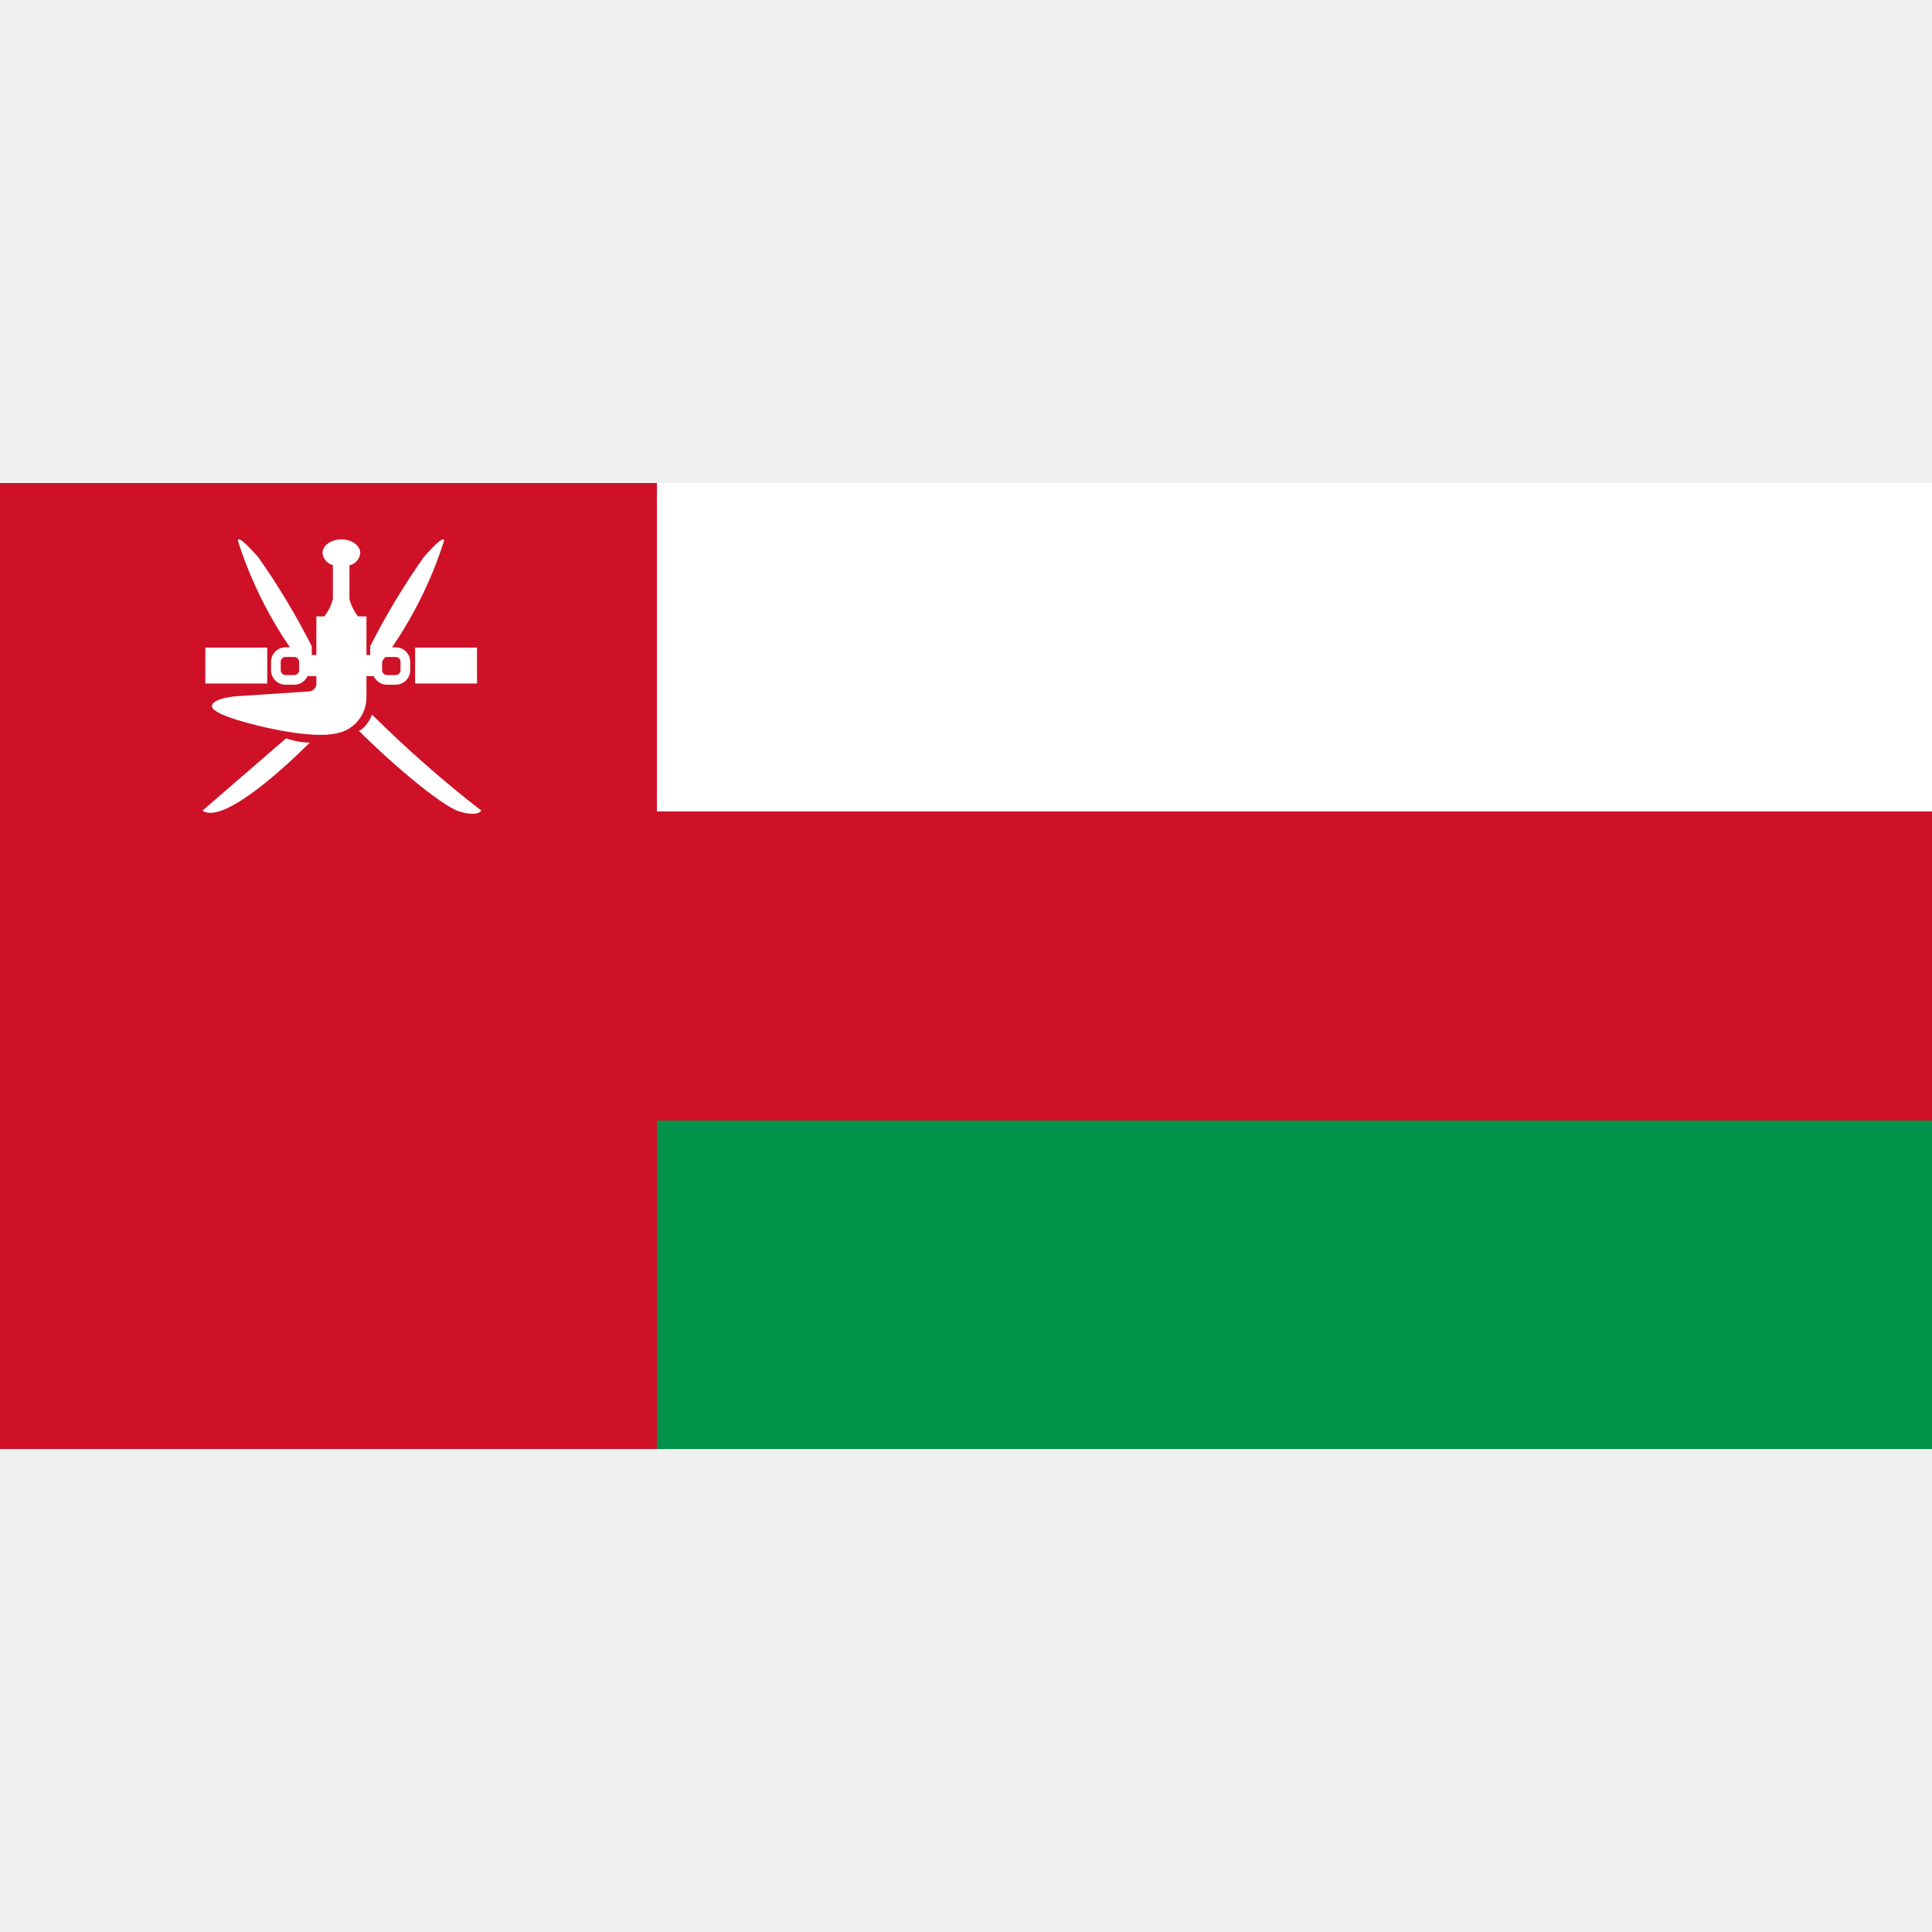
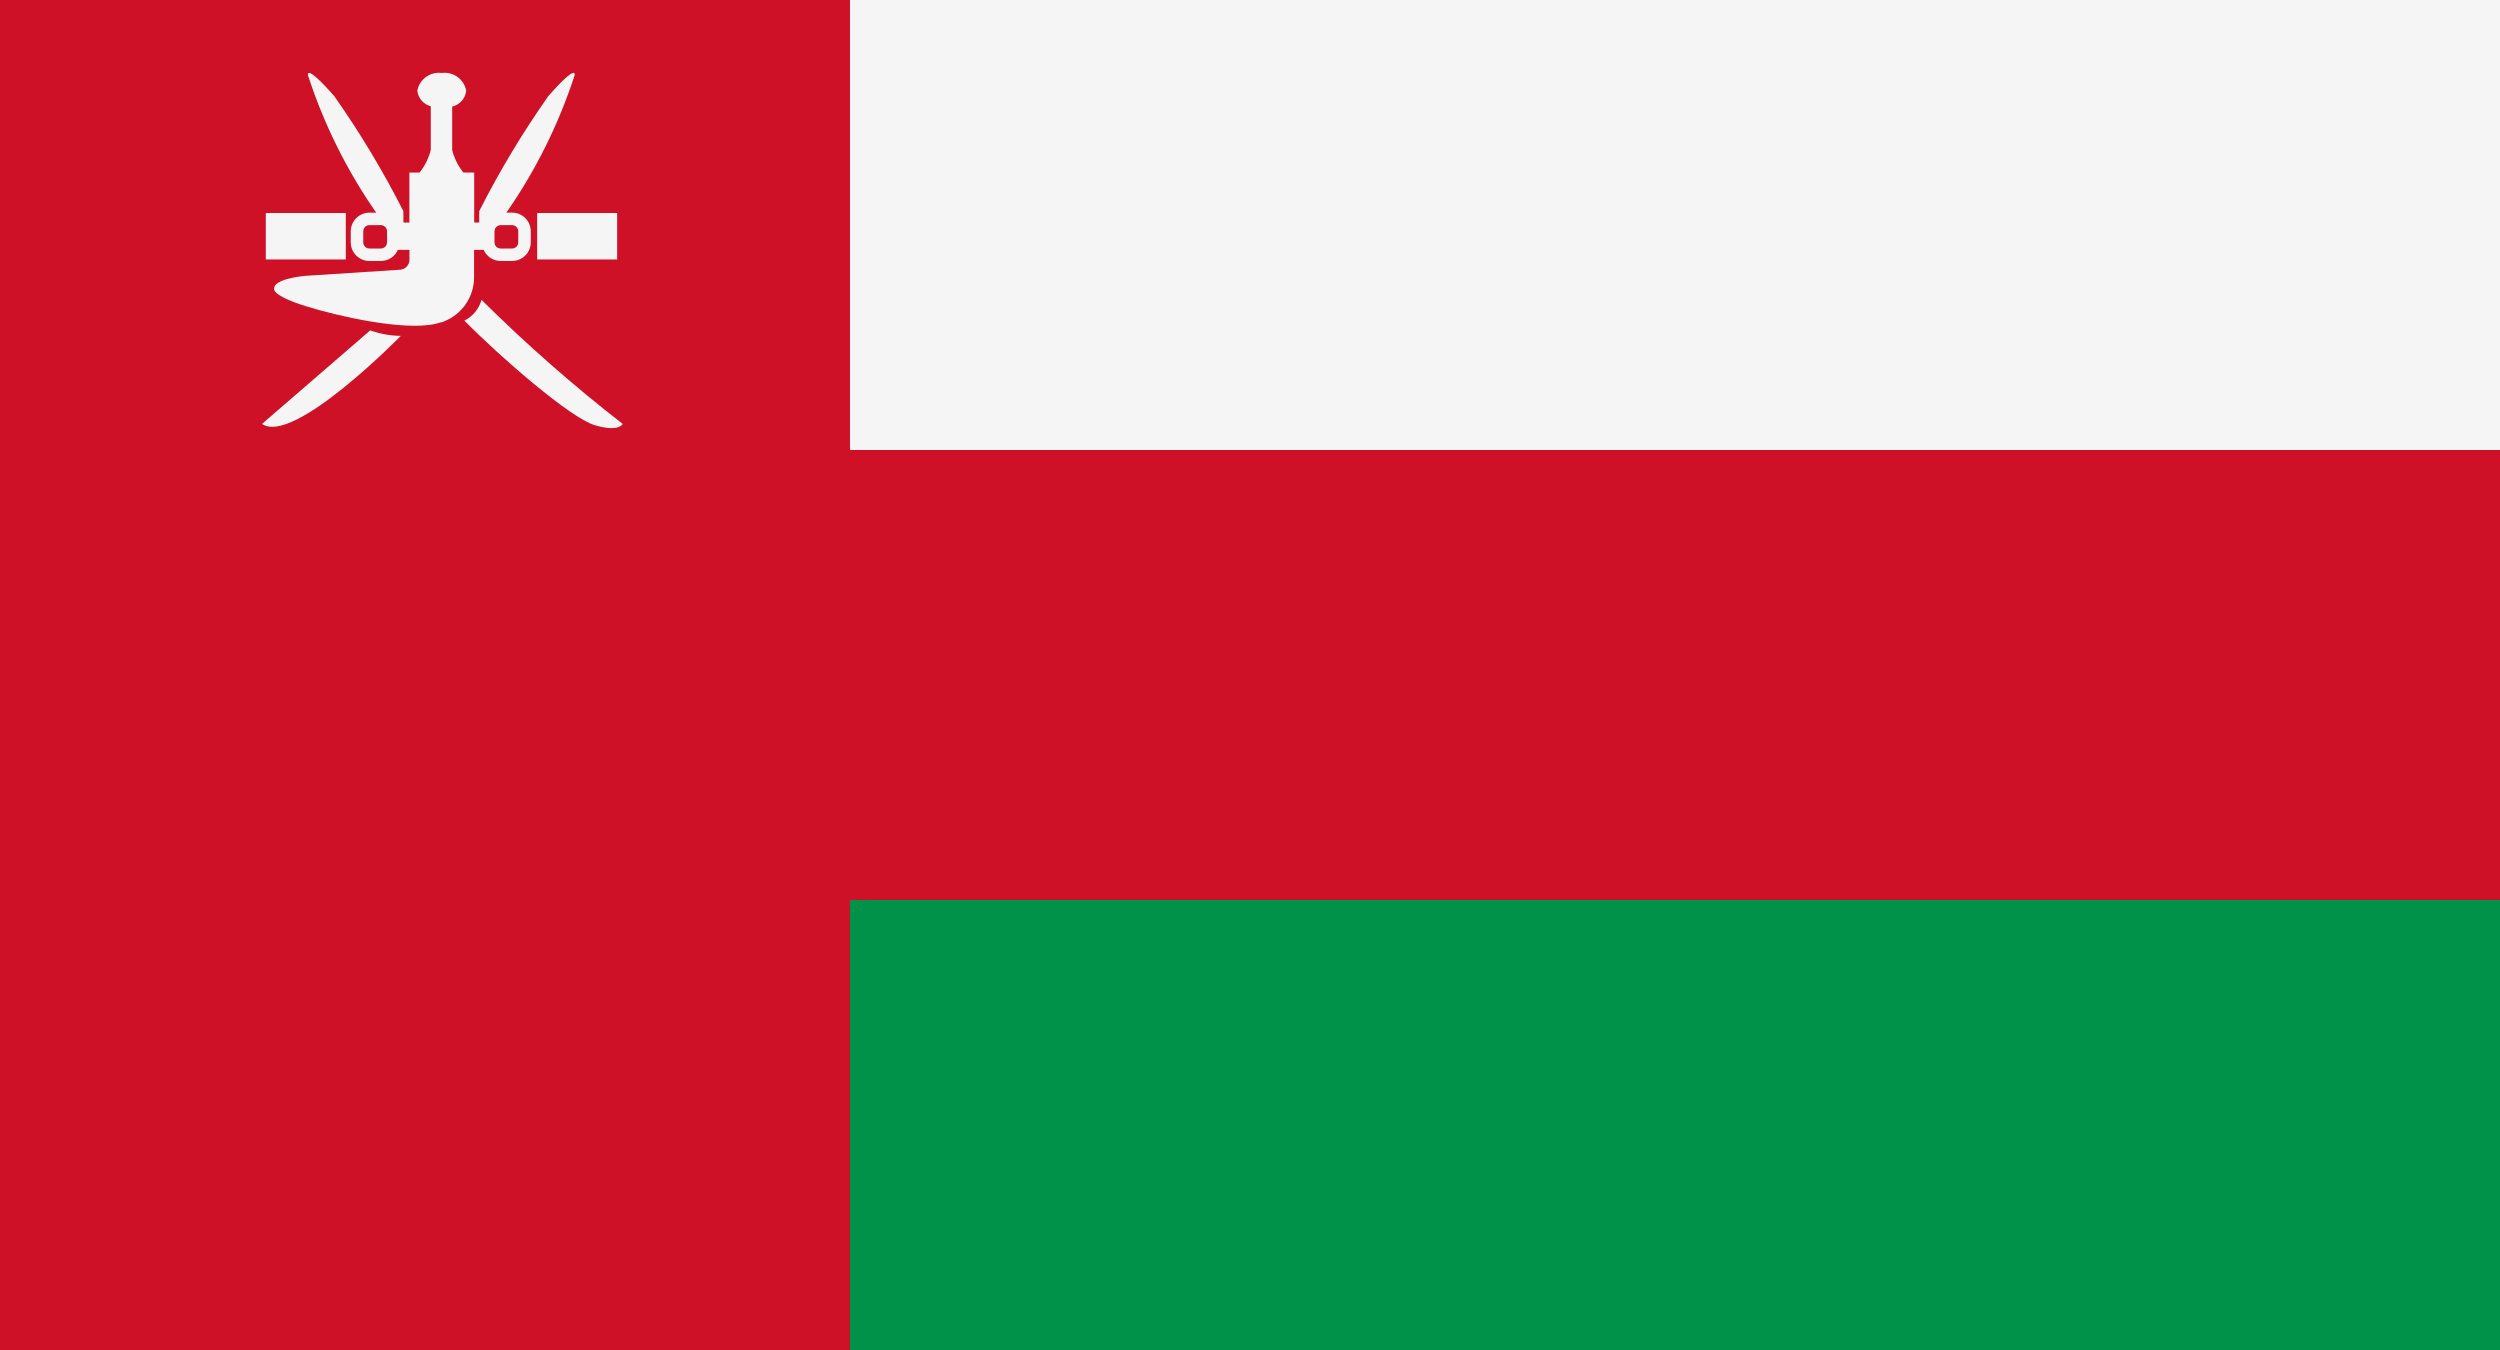
- <svg xmlns="http://www.w3.org/2000/svg" width="100" height="100" viewBox="0 0 100 100">
+ <svg xmlns="http://www.w3.org/2000/svg" width="100" height="54" viewBox="0 0 100 54">
  <defs>
    <style>
      .cls-1 {
-         fill: #ce1126;
+         fill: #f5f5f5;
      }

      .cls-2 {
-         fill: #009249;
-       }
- 
-       .cls-2, .cls-3 {
+         fill: #ce1126;
        fill-rule: evenodd;
      }

-       .cls-3, .cls-4 {
-         fill: #fff;
+       .cls-3 {
+         fill: #009249;
      }
    </style>
  </defs>
-   <g id="country_jordan" data-name="country jordan">
-     <rect class="cls-1" x="9" y="36" width="91" height="29" />
-     <path class="cls-2" d="M5,58h95V75H0Z" />
-     <path class="cls-3" d="M0,25H100V42H5Z" />
-     <rect class="cls-1" y="25" width="34" height="50" />
-   </g>
-   <g id="Layer_2" data-name="Layer 2">
-     <g>
-       <rect class="cls-4" x="10.628" y="33.519" width="3.204" height="1.859" />
-       <rect class="cls-4" x="15.804" y="33.902" width="3.644" height="1.092" />
-       <rect class="cls-4" x="21.486" y="33.519" width="3.204" height="1.859" />
-       <path class="cls-3" d="M18.533,31.905A2.393,2.393,0,0,1,18.087,31V29.264a.733.733,0,0,0,.562-.636c0-.392-.438-.709-.978-.709s-.978.318-.978.709a.723.723,0,0,0,.538.624V31a2.393,2.393,0,0,1-.446.905H16.375v3.48a.405.405,0,0,1-.378.404l-3.78.249s-1.247.098-1.247.514c0,0-.122.269,1.296.709,1.3.404,3.858.981,5.145.7a1.841,1.841,0,0,0,.195-.052c.043-.014.1-.02.139-.037.009-.004.013-.009.022-.013a1.893,1.893,0,0,0,1.201-1.76V31.905Z" />
-       <path class="cls-3" d="M18.576,37.823s.367-.098.685-.832a61.718,61.718,0,0,0,5.649,4.965s-.147.342-1.125.049S19.995,39.266,18.576,37.823Z" />
-       <path class="cls-3" d="M14.81,38.215a3.731,3.731,0,0,0,1.223.22S11.728,42.837,10.481,41.957Z" />
-       <path class="cls-3" d="M19.163,33.446v1.565a21.193,21.193,0,0,0,3.815-6.995s.14-.524-1.052.832A37.196,37.196,0,0,0,19.163,33.446Z" />
-       <path class="cls-3" d="M16.136,33.446v1.565a21.193,21.193,0,0,1-3.815-6.995s-.14-.524,1.052.832A37.196,37.196,0,0,1,16.136,33.446Z" />
-       <path class="cls-4" d="M15.234,35.44H14.777A.748.748,0,0,1,14.03,34.693v-.44a.748.748,0,0,1,.747-.747h.457a.748.748,0,0,1,.748.747V34.693A.748.748,0,0,1,15.234,35.44ZM14.777,34.005a.247.247,0,0,0-.247.247V34.693A.247.247,0,0,0,14.777,34.94h.457a.247.247,0,0,0,.248-.247v-.44a.247.247,0,0,0-.248-.247Z" />
-       <path class="cls-4" d="M20.484,35.44H20.027A.748.748,0,0,1,19.28,34.693v-.44a.748.748,0,0,1,.747-.747h.457a.748.748,0,0,1,.748.747V34.693A.748.748,0,0,1,20.484,35.44ZM20.027,34.005a.247.247,0,0,0-.247.247V34.693A.247.247,0,0,0,20.027,34.94h.457a.247.247,0,0,0,.248-.247v-.44a.247.247,0,0,0-.248-.247Z" />
-     </g>
-   </g>
+   <rect class="cls-1" x="9" width="91" height="20" />
+   <path class="cls-2" d="M100,37H34V54H0V0H34V18h66V37ZM21.486,8.519h3.2v1.859h-3.2V8.519Zm-1.232-.014h0.229a0.748,0.748,0,0,1,.748.747v0.44a0.748,0.748,0,0,1-.748.747H20.027a0.746,0.746,0,0,1-.681-0.445H19.175l-0.012.016V9.995h-0.2v1.1a1.893,1.893,0,0,1-1.2,1.76c-0.009,0-.013.009-0.022,0.013-0.039.017-.1,0.022-0.139,0.037a1.849,1.849,0,0,1-.195.052c-1.287.281-3.845-.3-5.145-0.7-1.418-.44-1.3-0.709-1.3-0.709,0-.416,1.247-0.514,1.247-0.514L16,10.789a0.4,0.4,0,0,0,.378-0.4V9.995H16.136v0.016l-0.012-.016H15.915a0.747,0.747,0,0,1-.681.445H14.777a0.748,0.748,0,0,1-.747-0.747V9.253a0.748,0.748,0,0,1,.747-0.747h0.27A21,21,0,0,1,12.32,3.016s-0.14-.524,1.052.831a37.188,37.188,0,0,1,2.764,4.6V8.9h0.239v-2h0.41A2.393,2.393,0,0,0,17.231,6V4.252a0.723,0.723,0,0,1-.538-0.624,0.877,0.877,0,0,1,.978-0.709,0.877,0.877,0,0,1,.978.709,0.733,0.733,0,0,1-.562.636V6a2.394,2.394,0,0,0,.446.9h0.435v2h0.2V8.446a37.188,37.188,0,0,1,2.764-4.6c1.192-1.356,1.052-.831,1.052-0.831A21.014,21.014,0,0,1,20.255,8.506Zm-4.774.747a0.247,0.247,0,0,0-.248-0.247H14.777a0.247,0.247,0,0,0-.247.247V9.693a0.247,0.247,0,0,0,.247.247h0.457a0.247,0.247,0,0,0,.248-0.247V9.253Zm4.3,0.441a0.247,0.247,0,0,0,.247.247h0.456a0.247,0.247,0,0,0,.248-0.247V9.253a0.247,0.247,0,0,0-.248-0.247H20.027a0.247,0.247,0,0,0-.247.247V9.693Zm-5.948.685h-3.2V8.519h3.2v1.859Zm2.2,3.057s-4.3,4.4-5.552,3.522l4.329-3.742A3.731,3.731,0,0,0,16.033,13.435Zm3.228-1.443a61.724,61.724,0,0,0,5.649,4.965s-0.147.342-1.125,0.049-3.791-2.739-5.209-4.182A1.323,1.323,0,0,0,19.261,11.992Z" />
+   <rect class="cls-3" x="34" y="36" width="66" height="18" />
</svg>
